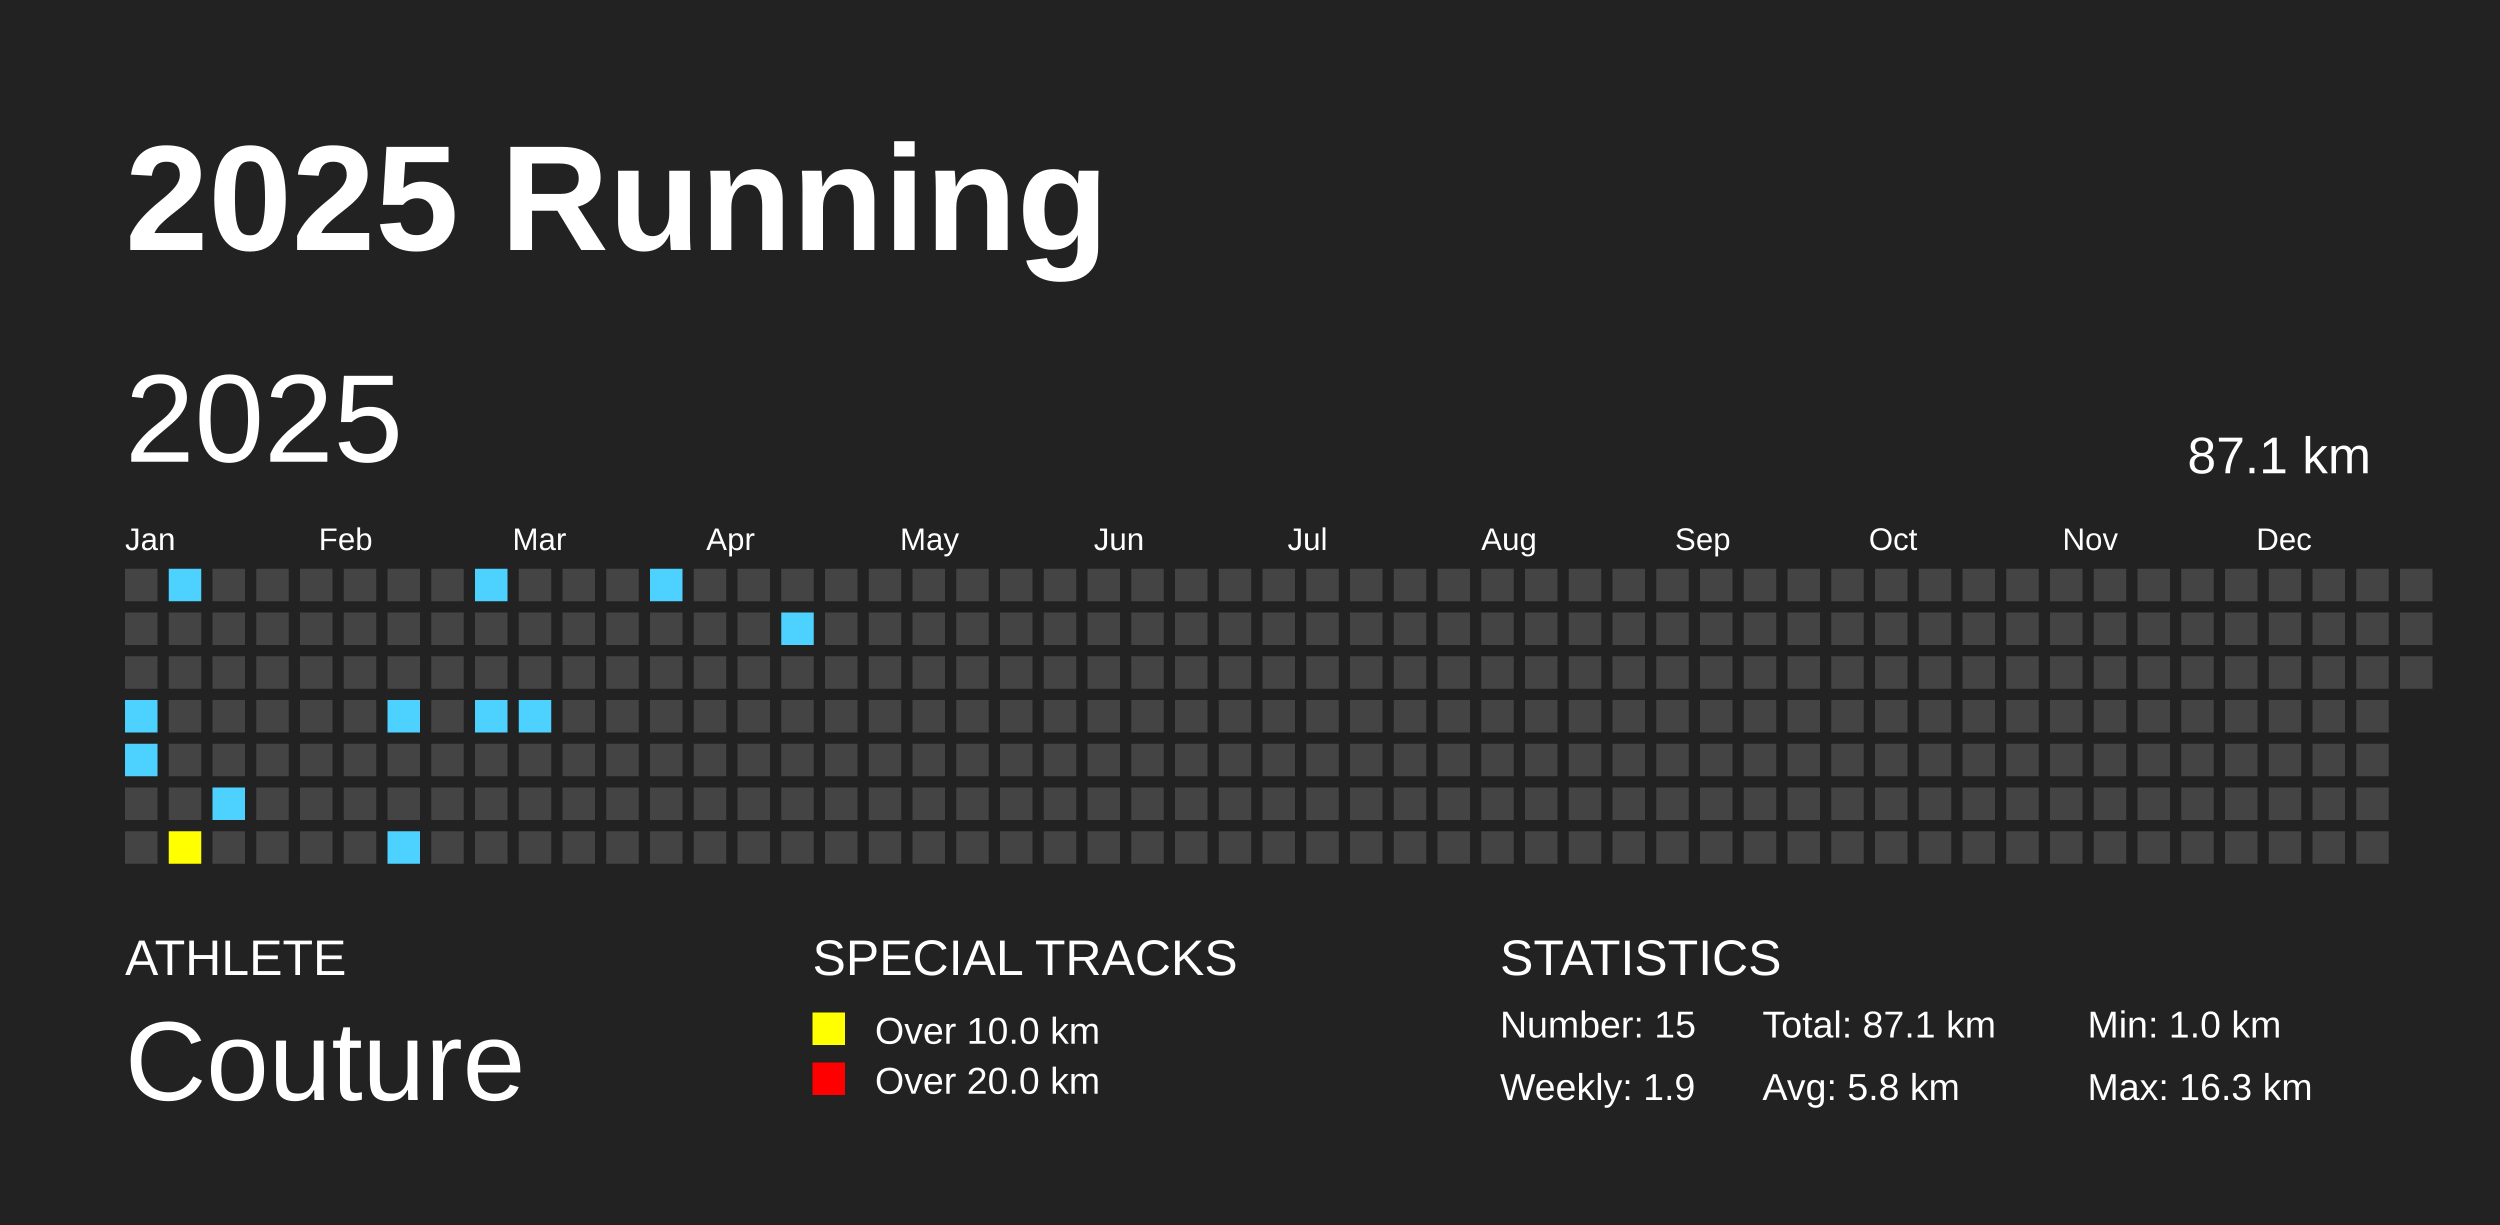
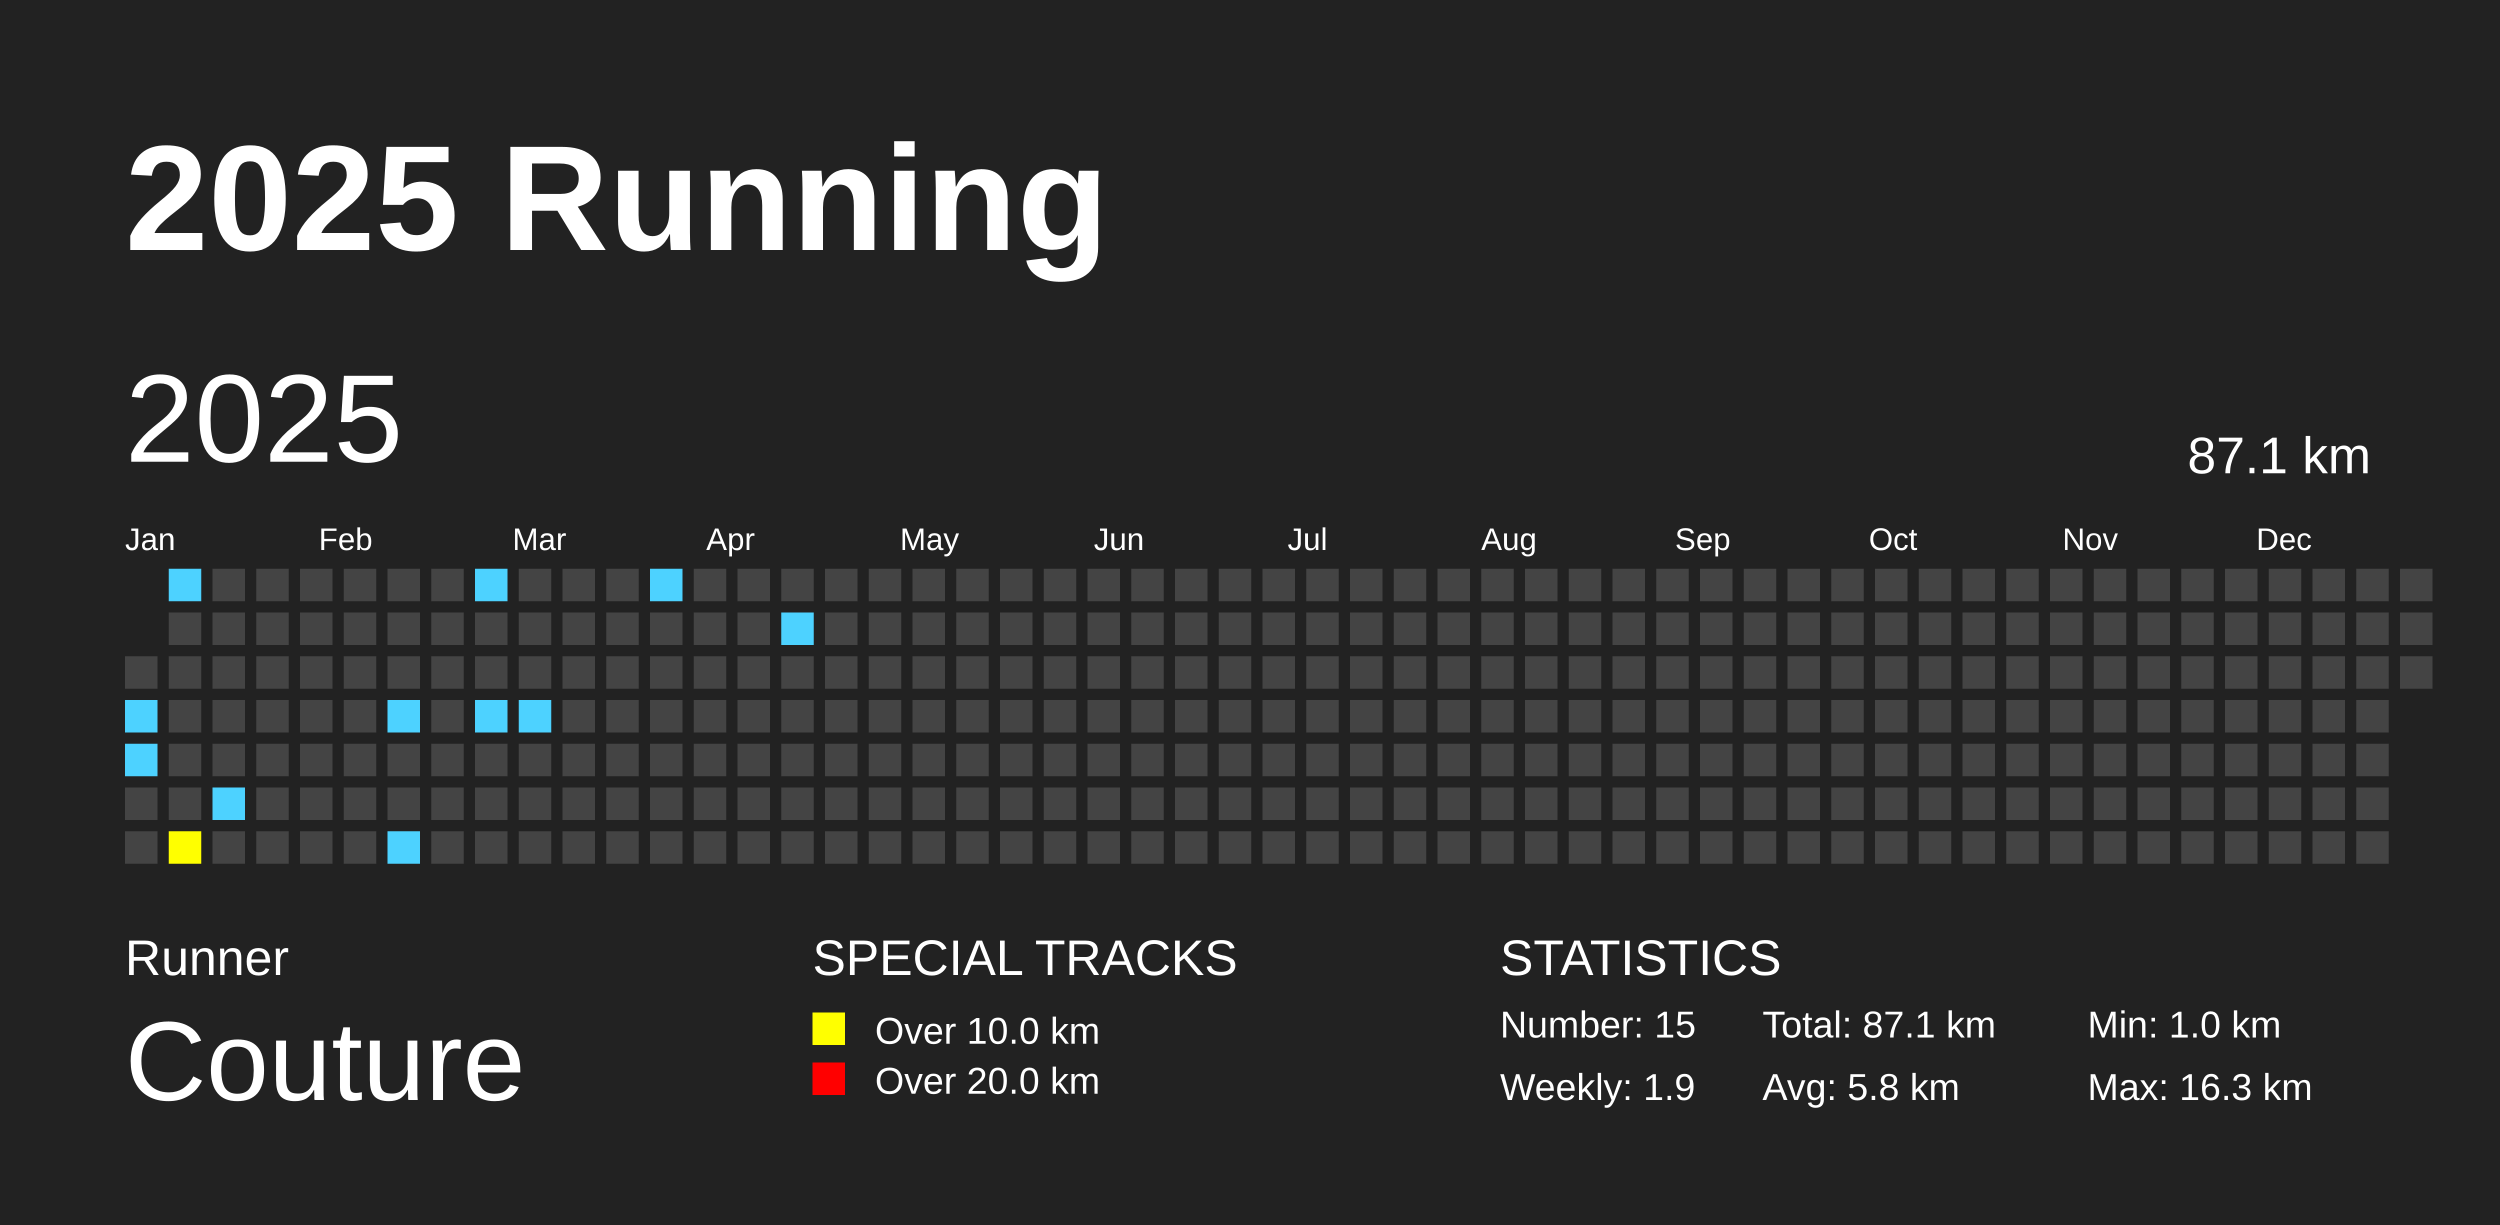
<svg xmlns="http://www.w3.org/2000/svg" baseProfile="full" height="98mm" version="1.1" viewBox="0,0,200,98" width="200mm">
  <defs />
  <rect fill="#222222" height="98" width="200" x="0" y="0" />
  <text fill="#FFFFFF" style="font-size:12px; font-family:Arial; font-weight:bold;" x="10" y="20">2025 Running</text>
-   <text fill="#FFFFFF" style="font-size:4px; font-family:Arial" x="10" y="78">ATHLETE</text>
+   <text fill="#FFFFFF" style="font-size:4px; font-family:Arial" x="10" y="78">Runner</text>
  <text fill="#FFFFFF" style="font-size:9px; font-family:Arial" x="10" y="88">Couture</text>
  <text fill="#FFFFFF" style="font-size:4px; font-family:Arial" x="65" y="78">SPECIAL TRACKS</text>
  <rect fill="yellow" height="2.6" width="2.6" x="65" y="81" />
  <text fill="#FFFFFF" style="font-size:3px; font-family:Arial" x="70" y="83.5">Over 10.0 km</text>
  <rect fill="red" height="2.6" width="2.6" x="65" y="85" />
  <text fill="#FFFFFF" style="font-size:3px; font-family:Arial" x="70" y="87.5">Over 20.0 km</text>
  <text fill="#FFFFFF" style="font-size:4px; font-family:Arial" x="120" y="78">STATISTICS</text>
  <text fill="#FFFFFF" style="font-size:3px; font-family:Arial" x="120" y="83">Number: 15</text>
  <text fill="#FFFFFF" style="font-size:3px; font-family:Arial" x="120" y="88">Weekly: 1.9</text>
  <text fill="#FFFFFF" style="font-size:3px; font-family:Arial" x="141" y="83">Total: 87.1 km</text>
  <text fill="#FFFFFF" style="font-size:3px; font-family:Arial" x="141" y="88">Avg: 5.8 km</text>
  <text fill="#FFFFFF" style="font-size:3px; font-family:Arial" x="167" y="83">Min: 1.0 km</text>
  <text fill="#FFFFFF" style="font-size:3px; font-family:Arial" x="167" y="88">Max: 16.3 km</text>
  <text dominant-baseline="hanging" fill="#FFFFFF" style="font-size:10.0px; font-family:Arial;" x="10" y="30">2025</text>
  <text dominant-baseline="hanging" fill="#FFFFFF" style="font-size:4.125px; font-family:Arial;" x="175" y="35">87.1 km</text>
  <text fill="#FFFFFF" style="font-size:2.5px; font-family:Arial" x="10.0" y="44">Jan</text>
  <text fill="#FFFFFF" style="font-size:2.5px; font-family:Arial" x="25.5" y="44">Feb</text>
  <text fill="#FFFFFF" style="font-size:2.5px; font-family:Arial" x="41.0" y="44">Mar</text>
  <text fill="#FFFFFF" style="font-size:2.5px; font-family:Arial" x="56.5" y="44">Apr</text>
  <text fill="#FFFFFF" style="font-size:2.5px; font-family:Arial" x="72.0" y="44">May</text>
  <text fill="#FFFFFF" style="font-size:2.5px; font-family:Arial" x="87.5" y="44">Jun</text>
  <text fill="#FFFFFF" style="font-size:2.5px; font-family:Arial" x="103.0" y="44">Jul</text>
  <text fill="#FFFFFF" style="font-size:2.5px; font-family:Arial" x="118.5" y="44">Aug</text>
  <text fill="#FFFFFF" style="font-size:2.5px; font-family:Arial" x="134.0" y="44">Sep</text>
  <text fill="#FFFFFF" style="font-size:2.5px; font-family:Arial" x="149.5" y="44">Oct</text>
  <text fill="#FFFFFF" style="font-size:2.5px; font-family:Arial" x="165.0" y="44">Nov</text>
  <text fill="#FFFFFF" style="font-size:2.5px; font-family:Arial" x="180.5" y="44">Dec</text>
-   <rect fill="#444444" height="2.6" width="2.6" x="10.0" y="45.5" />
-   <rect fill="#444444" height="2.6" width="2.6" x="10.0" y="49.0" />
  <rect fill="#444444" height="2.6" width="2.6" x="10.0" y="52.5" />
  <rect fill="#4DD2FF" height="2.6" width="2.6" x="10.0" y="56.0" />
  <rect fill="#4DD2FF" height="2.6" width="2.6" x="10.0" y="59.5" />
  <rect fill="#444444" height="2.6" width="2.6" x="10.0" y="63.0" />
  <rect fill="#444444" height="2.6" width="2.6" x="10.0" y="66.5" />
  <rect fill="#4DD2FF" height="2.6" width="2.6" x="13.5" y="45.5" />
  <rect fill="#444444" height="2.6" width="2.6" x="13.5" y="49.0" />
  <rect fill="#444444" height="2.6" width="2.6" x="13.5" y="52.5" />
  <rect fill="#444444" height="2.6" width="2.6" x="13.5" y="56.0" />
  <rect fill="#444444" height="2.6" width="2.6" x="13.5" y="59.5" />
  <rect fill="#444444" height="2.6" width="2.6" x="13.5" y="63.0" />
  <rect fill="yellow" height="2.6" width="2.6" x="13.5" y="66.5" />
  <rect fill="#444444" height="2.6" width="2.6" x="17.0" y="45.5" />
  <rect fill="#444444" height="2.6" width="2.6" x="17.0" y="49.0" />
  <rect fill="#444444" height="2.6" width="2.6" x="17.0" y="52.5" />
  <rect fill="#444444" height="2.6" width="2.6" x="17.0" y="56.0" />
  <rect fill="#444444" height="2.6" width="2.6" x="17.0" y="59.5" />
  <rect fill="#4DD2FF" height="2.6" width="2.6" x="17.0" y="63.0" />
  <rect fill="#444444" height="2.6" width="2.6" x="17.0" y="66.5" />
  <rect fill="#444444" height="2.6" width="2.6" x="20.5" y="45.5" />
  <rect fill="#444444" height="2.6" width="2.6" x="20.5" y="49.0" />
  <rect fill="#444444" height="2.6" width="2.6" x="20.5" y="52.5" />
  <rect fill="#444444" height="2.6" width="2.6" x="20.5" y="56.0" />
  <rect fill="#444444" height="2.6" width="2.6" x="20.5" y="59.5" />
  <rect fill="#444444" height="2.6" width="2.6" x="20.5" y="63.0" />
  <rect fill="#444444" height="2.6" width="2.6" x="20.5" y="66.5" />
  <rect fill="#444444" height="2.6" width="2.6" x="24.0" y="45.5" />
  <rect fill="#444444" height="2.6" width="2.6" x="24.0" y="49.0" />
  <rect fill="#444444" height="2.6" width="2.6" x="24.0" y="52.5" />
  <rect fill="#444444" height="2.6" width="2.6" x="24.0" y="56.0" />
  <rect fill="#444444" height="2.6" width="2.6" x="24.0" y="59.5" />
  <rect fill="#444444" height="2.6" width="2.6" x="24.0" y="63.0" />
  <rect fill="#444444" height="2.6" width="2.6" x="24.0" y="66.5" />
  <rect fill="#444444" height="2.6" width="2.6" x="27.5" y="45.5" />
  <rect fill="#444444" height="2.6" width="2.6" x="27.5" y="49.0" />
  <rect fill="#444444" height="2.6" width="2.6" x="27.5" y="52.5" />
  <rect fill="#444444" height="2.6" width="2.6" x="27.5" y="56.0" />
  <rect fill="#444444" height="2.6" width="2.6" x="27.5" y="59.5" />
  <rect fill="#444444" height="2.6" width="2.6" x="27.5" y="63.0" />
  <rect fill="#444444" height="2.6" width="2.6" x="27.5" y="66.5" />
  <rect fill="#444444" height="2.6" width="2.6" x="31.0" y="45.5" />
  <rect fill="#444444" height="2.6" width="2.6" x="31.0" y="49.0" />
  <rect fill="#444444" height="2.6" width="2.6" x="31.0" y="52.5" />
  <rect fill="#4DD2FF" height="2.6" width="2.6" x="31.0" y="56.0" />
  <rect fill="#444444" height="2.6" width="2.6" x="31.0" y="59.5" />
  <rect fill="#444444" height="2.6" width="2.6" x="31.0" y="63.0" />
  <rect fill="#4DD2FF" height="2.6" width="2.6" x="31.0" y="66.5" />
  <rect fill="#444444" height="2.6" width="2.6" x="34.5" y="45.5" />
  <rect fill="#444444" height="2.6" width="2.6" x="34.5" y="49.0" />
  <rect fill="#444444" height="2.6" width="2.6" x="34.5" y="52.5" />
  <rect fill="#444444" height="2.6" width="2.6" x="34.5" y="56.0" />
  <rect fill="#444444" height="2.6" width="2.6" x="34.5" y="59.5" />
  <rect fill="#444444" height="2.6" width="2.6" x="34.5" y="63.0" />
  <rect fill="#444444" height="2.6" width="2.6" x="34.5" y="66.5" />
  <rect fill="#4DD2FF" height="2.6" width="2.6" x="38.0" y="45.5" />
  <rect fill="#444444" height="2.6" width="2.6" x="38.0" y="49.0" />
  <rect fill="#444444" height="2.6" width="2.6" x="38.0" y="52.5" />
  <rect fill="#4DD2FF" height="2.6" width="2.6" x="38.0" y="56.0" />
  <rect fill="#444444" height="2.6" width="2.6" x="38.0" y="59.5" />
  <rect fill="#444444" height="2.6" width="2.6" x="38.0" y="63.0" />
  <rect fill="#444444" height="2.6" width="2.6" x="38.0" y="66.5" />
  <rect fill="#444444" height="2.6" width="2.6" x="41.5" y="45.5" />
  <rect fill="#444444" height="2.6" width="2.6" x="41.5" y="49.0" />
  <rect fill="#444444" height="2.6" width="2.6" x="41.5" y="52.5" />
  <rect fill="#4DD2FF" height="2.6" width="2.6" x="41.5" y="56.0" />
  <rect fill="#444444" height="2.6" width="2.6" x="41.5" y="59.5" />
  <rect fill="#444444" height="2.6" width="2.6" x="41.5" y="63.0" />
  <rect fill="#444444" height="2.6" width="2.6" x="41.5" y="66.5" />
  <rect fill="#444444" height="2.6" width="2.6" x="45.0" y="45.5" />
  <rect fill="#444444" height="2.6" width="2.6" x="45.0" y="49.0" />
  <rect fill="#444444" height="2.6" width="2.6" x="45.0" y="52.5" />
  <rect fill="#444444" height="2.6" width="2.6" x="45.0" y="56.0" />
  <rect fill="#444444" height="2.6" width="2.6" x="45.0" y="59.5" />
  <rect fill="#444444" height="2.6" width="2.6" x="45.0" y="63.0" />
  <rect fill="#444444" height="2.6" width="2.6" x="45.0" y="66.5" />
  <rect fill="#444444" height="2.6" width="2.6" x="48.5" y="45.5" />
  <rect fill="#444444" height="2.6" width="2.6" x="48.5" y="49.0" />
  <rect fill="#444444" height="2.6" width="2.6" x="48.5" y="52.5" />
  <rect fill="#444444" height="2.6" width="2.6" x="48.5" y="56.0" />
  <rect fill="#444444" height="2.6" width="2.6" x="48.5" y="59.5" />
  <rect fill="#444444" height="2.6" width="2.6" x="48.5" y="63.0" />
  <rect fill="#444444" height="2.6" width="2.6" x="48.5" y="66.5" />
  <rect fill="#4DD2FF" height="2.6" width="2.6" x="52.0" y="45.5" />
  <rect fill="#444444" height="2.6" width="2.6" x="52.0" y="49.0" />
  <rect fill="#444444" height="2.6" width="2.6" x="52.0" y="52.5" />
  <rect fill="#444444" height="2.6" width="2.6" x="52.0" y="56.0" />
  <rect fill="#444444" height="2.6" width="2.6" x="52.0" y="59.5" />
  <rect fill="#444444" height="2.6" width="2.6" x="52.0" y="63.0" />
  <rect fill="#444444" height="2.6" width="2.6" x="52.0" y="66.5" />
  <rect fill="#444444" height="2.6" width="2.6" x="55.5" y="45.5" />
  <rect fill="#444444" height="2.6" width="2.6" x="55.5" y="49.0" />
  <rect fill="#444444" height="2.6" width="2.6" x="55.5" y="52.5" />
  <rect fill="#444444" height="2.6" width="2.6" x="55.5" y="56.0" />
  <rect fill="#444444" height="2.6" width="2.6" x="55.5" y="59.5" />
  <rect fill="#444444" height="2.6" width="2.6" x="55.5" y="63.0" />
  <rect fill="#444444" height="2.6" width="2.6" x="55.5" y="66.5" />
  <rect fill="#444444" height="2.6" width="2.6" x="59.0" y="45.5" />
  <rect fill="#444444" height="2.6" width="2.6" x="59.0" y="49.0" />
  <rect fill="#444444" height="2.6" width="2.6" x="59.0" y="52.5" />
  <rect fill="#444444" height="2.6" width="2.6" x="59.0" y="56.0" />
  <rect fill="#444444" height="2.6" width="2.6" x="59.0" y="59.5" />
  <rect fill="#444444" height="2.6" width="2.6" x="59.0" y="63.0" />
  <rect fill="#444444" height="2.6" width="2.6" x="59.0" y="66.5" />
  <rect fill="#444444" height="2.6" width="2.6" x="62.5" y="45.5" />
  <rect fill="#4DD2FF" height="2.6" width="2.6" x="62.5" y="49.0" />
  <rect fill="#444444" height="2.6" width="2.6" x="62.5" y="52.5" />
  <rect fill="#444444" height="2.6" width="2.6" x="62.5" y="56.0" />
  <rect fill="#444444" height="2.6" width="2.6" x="62.5" y="59.5" />
  <rect fill="#444444" height="2.6" width="2.6" x="62.5" y="63.0" />
  <rect fill="#444444" height="2.6" width="2.6" x="62.5" y="66.5" />
  <rect fill="#444444" height="2.6" width="2.6" x="66.0" y="45.5" />
  <rect fill="#444444" height="2.6" width="2.6" x="66.0" y="49.0" />
  <rect fill="#444444" height="2.6" width="2.6" x="66.0" y="52.5" />
  <rect fill="#444444" height="2.6" width="2.6" x="66.0" y="56.0" />
  <rect fill="#444444" height="2.6" width="2.6" x="66.0" y="59.5" />
  <rect fill="#444444" height="2.6" width="2.6" x="66.0" y="63.0" />
  <rect fill="#444444" height="2.6" width="2.6" x="66.0" y="66.5" />
  <rect fill="#444444" height="2.6" width="2.6" x="69.5" y="45.5" />
  <rect fill="#444444" height="2.6" width="2.6" x="69.5" y="49.0" />
  <rect fill="#444444" height="2.6" width="2.6" x="69.5" y="52.5" />
  <rect fill="#444444" height="2.6" width="2.6" x="69.5" y="56.0" />
  <rect fill="#444444" height="2.6" width="2.6" x="69.5" y="59.5" />
  <rect fill="#444444" height="2.6" width="2.6" x="69.5" y="63.0" />
  <rect fill="#444444" height="2.6" width="2.6" x="69.5" y="66.5" />
  <rect fill="#444444" height="2.6" width="2.6" x="73.0" y="45.5" />
  <rect fill="#444444" height="2.6" width="2.6" x="73.0" y="49.0" />
  <rect fill="#444444" height="2.6" width="2.6" x="73.0" y="52.5" />
  <rect fill="#444444" height="2.6" width="2.6" x="73.0" y="56.0" />
  <rect fill="#444444" height="2.6" width="2.6" x="73.0" y="59.5" />
  <rect fill="#444444" height="2.6" width="2.6" x="73.0" y="63.0" />
  <rect fill="#444444" height="2.6" width="2.6" x="73.0" y="66.5" />
  <rect fill="#444444" height="2.6" width="2.6" x="76.5" y="45.5" />
  <rect fill="#444444" height="2.6" width="2.6" x="76.5" y="49.0" />
  <rect fill="#444444" height="2.6" width="2.6" x="76.5" y="52.5" />
  <rect fill="#444444" height="2.6" width="2.6" x="76.5" y="56.0" />
  <rect fill="#444444" height="2.6" width="2.6" x="76.5" y="59.5" />
  <rect fill="#444444" height="2.6" width="2.6" x="76.5" y="63.0" />
  <rect fill="#444444" height="2.6" width="2.6" x="76.5" y="66.5" />
  <rect fill="#444444" height="2.6" width="2.6" x="80.0" y="45.5" />
  <rect fill="#444444" height="2.6" width="2.6" x="80.0" y="49.0" />
  <rect fill="#444444" height="2.6" width="2.6" x="80.0" y="52.5" />
  <rect fill="#444444" height="2.6" width="2.6" x="80.0" y="56.0" />
  <rect fill="#444444" height="2.6" width="2.6" x="80.0" y="59.5" />
  <rect fill="#444444" height="2.6" width="2.6" x="80.0" y="63.0" />
  <rect fill="#444444" height="2.6" width="2.6" x="80.0" y="66.5" />
  <rect fill="#444444" height="2.6" width="2.6" x="83.5" y="45.5" />
  <rect fill="#444444" height="2.6" width="2.6" x="83.5" y="49.0" />
  <rect fill="#444444" height="2.6" width="2.6" x="83.5" y="52.5" />
  <rect fill="#444444" height="2.6" width="2.6" x="83.5" y="56.0" />
  <rect fill="#444444" height="2.6" width="2.6" x="83.5" y="59.5" />
  <rect fill="#444444" height="2.6" width="2.6" x="83.5" y="63.0" />
  <rect fill="#444444" height="2.6" width="2.6" x="83.5" y="66.5" />
  <rect fill="#444444" height="2.6" width="2.6" x="87.0" y="45.5" />
  <rect fill="#444444" height="2.6" width="2.6" x="87.0" y="49.0" />
  <rect fill="#444444" height="2.6" width="2.6" x="87.0" y="52.5" />
  <rect fill="#444444" height="2.6" width="2.6" x="87.0" y="56.0" />
  <rect fill="#444444" height="2.6" width="2.6" x="87.0" y="59.5" />
  <rect fill="#444444" height="2.6" width="2.6" x="87.0" y="63.0" />
  <rect fill="#444444" height="2.6" width="2.6" x="87.0" y="66.5" />
  <rect fill="#444444" height="2.6" width="2.6" x="90.5" y="45.5" />
  <rect fill="#444444" height="2.6" width="2.6" x="90.5" y="49.0" />
  <rect fill="#444444" height="2.6" width="2.6" x="90.5" y="52.5" />
  <rect fill="#444444" height="2.6" width="2.6" x="90.5" y="56.0" />
  <rect fill="#444444" height="2.6" width="2.6" x="90.5" y="59.5" />
  <rect fill="#444444" height="2.6" width="2.6" x="90.5" y="63.0" />
  <rect fill="#444444" height="2.6" width="2.6" x="90.5" y="66.5" />
  <rect fill="#444444" height="2.6" width="2.6" x="94.0" y="45.5" />
  <rect fill="#444444" height="2.6" width="2.6" x="94.0" y="49.0" />
  <rect fill="#444444" height="2.6" width="2.6" x="94.0" y="52.5" />
  <rect fill="#444444" height="2.6" width="2.6" x="94.0" y="56.0" />
  <rect fill="#444444" height="2.6" width="2.6" x="94.0" y="59.5" />
  <rect fill="#444444" height="2.6" width="2.6" x="94.0" y="63.0" />
  <rect fill="#444444" height="2.6" width="2.6" x="94.0" y="66.5" />
  <rect fill="#444444" height="2.6" width="2.6" x="97.5" y="45.5" />
  <rect fill="#444444" height="2.6" width="2.6" x="97.5" y="49.0" />
  <rect fill="#444444" height="2.6" width="2.6" x="97.5" y="52.5" />
  <rect fill="#444444" height="2.6" width="2.6" x="97.5" y="56.0" />
  <rect fill="#444444" height="2.6" width="2.6" x="97.5" y="59.5" />
  <rect fill="#444444" height="2.6" width="2.6" x="97.5" y="63.0" />
  <rect fill="#444444" height="2.6" width="2.6" x="97.5" y="66.5" />
  <rect fill="#444444" height="2.6" width="2.6" x="101.0" y="45.5" />
  <rect fill="#444444" height="2.6" width="2.6" x="101.0" y="49.0" />
  <rect fill="#444444" height="2.6" width="2.6" x="101.0" y="52.5" />
  <rect fill="#444444" height="2.6" width="2.6" x="101.0" y="56.0" />
  <rect fill="#444444" height="2.6" width="2.6" x="101.0" y="59.5" />
  <rect fill="#444444" height="2.6" width="2.6" x="101.0" y="63.0" />
  <rect fill="#444444" height="2.6" width="2.6" x="101.0" y="66.5" />
  <rect fill="#444444" height="2.6" width="2.6" x="104.5" y="45.5" />
  <rect fill="#444444" height="2.6" width="2.6" x="104.5" y="49.0" />
  <rect fill="#444444" height="2.6" width="2.6" x="104.5" y="52.5" />
  <rect fill="#444444" height="2.6" width="2.6" x="104.5" y="56.0" />
  <rect fill="#444444" height="2.6" width="2.6" x="104.5" y="59.5" />
  <rect fill="#444444" height="2.6" width="2.6" x="104.5" y="63.0" />
  <rect fill="#444444" height="2.6" width="2.6" x="104.5" y="66.5" />
  <rect fill="#444444" height="2.6" width="2.6" x="108.0" y="45.5" />
  <rect fill="#444444" height="2.6" width="2.6" x="108.0" y="49.0" />
  <rect fill="#444444" height="2.6" width="2.6" x="108.0" y="52.5" />
  <rect fill="#444444" height="2.6" width="2.6" x="108.0" y="56.0" />
  <rect fill="#444444" height="2.6" width="2.6" x="108.0" y="59.5" />
  <rect fill="#444444" height="2.6" width="2.6" x="108.0" y="63.0" />
  <rect fill="#444444" height="2.6" width="2.6" x="108.0" y="66.5" />
  <rect fill="#444444" height="2.6" width="2.6" x="111.5" y="45.5" />
  <rect fill="#444444" height="2.6" width="2.6" x="111.5" y="49.0" />
  <rect fill="#444444" height="2.6" width="2.6" x="111.5" y="52.5" />
  <rect fill="#444444" height="2.6" width="2.6" x="111.5" y="56.0" />
  <rect fill="#444444" height="2.6" width="2.6" x="111.5" y="59.5" />
  <rect fill="#444444" height="2.6" width="2.6" x="111.5" y="63.0" />
  <rect fill="#444444" height="2.6" width="2.6" x="111.5" y="66.5" />
  <rect fill="#444444" height="2.6" width="2.6" x="115.0" y="45.5" />
  <rect fill="#444444" height="2.6" width="2.6" x="115.0" y="49.0" />
  <rect fill="#444444" height="2.6" width="2.6" x="115.0" y="52.5" />
  <rect fill="#444444" height="2.6" width="2.6" x="115.0" y="56.0" />
  <rect fill="#444444" height="2.6" width="2.6" x="115.0" y="59.5" />
  <rect fill="#444444" height="2.6" width="2.6" x="115.0" y="63.0" />
  <rect fill="#444444" height="2.6" width="2.6" x="115.0" y="66.5" />
  <rect fill="#444444" height="2.6" width="2.6" x="118.5" y="45.5" />
  <rect fill="#444444" height="2.6" width="2.6" x="118.5" y="49.0" />
  <rect fill="#444444" height="2.6" width="2.6" x="118.5" y="52.5" />
  <rect fill="#444444" height="2.6" width="2.6" x="118.5" y="56.0" />
  <rect fill="#444444" height="2.6" width="2.6" x="118.5" y="59.5" />
  <rect fill="#444444" height="2.6" width="2.6" x="118.5" y="63.0" />
  <rect fill="#444444" height="2.6" width="2.6" x="118.5" y="66.5" />
  <rect fill="#444444" height="2.6" width="2.6" x="122.0" y="45.5" />
  <rect fill="#444444" height="2.6" width="2.6" x="122.0" y="49.0" />
  <rect fill="#444444" height="2.6" width="2.6" x="122.0" y="52.5" />
  <rect fill="#444444" height="2.6" width="2.6" x="122.0" y="56.0" />
  <rect fill="#444444" height="2.6" width="2.6" x="122.0" y="59.5" />
  <rect fill="#444444" height="2.6" width="2.6" x="122.0" y="63.0" />
  <rect fill="#444444" height="2.6" width="2.6" x="122.0" y="66.5" />
  <rect fill="#444444" height="2.6" width="2.6" x="125.5" y="45.5" />
  <rect fill="#444444" height="2.6" width="2.6" x="125.5" y="49.0" />
  <rect fill="#444444" height="2.6" width="2.6" x="125.5" y="52.5" />
  <rect fill="#444444" height="2.6" width="2.6" x="125.5" y="56.0" />
  <rect fill="#444444" height="2.6" width="2.6" x="125.5" y="59.5" />
  <rect fill="#444444" height="2.6" width="2.6" x="125.5" y="63.0" />
  <rect fill="#444444" height="2.6" width="2.6" x="125.5" y="66.5" />
  <rect fill="#444444" height="2.6" width="2.6" x="129.0" y="45.5" />
  <rect fill="#444444" height="2.6" width="2.6" x="129.0" y="49.0" />
  <rect fill="#444444" height="2.6" width="2.6" x="129.0" y="52.5" />
  <rect fill="#444444" height="2.6" width="2.6" x="129.0" y="56.0" />
  <rect fill="#444444" height="2.6" width="2.6" x="129.0" y="59.5" />
  <rect fill="#444444" height="2.6" width="2.6" x="129.0" y="63.0" />
  <rect fill="#444444" height="2.6" width="2.6" x="129.0" y="66.5" />
  <rect fill="#444444" height="2.6" width="2.6" x="132.5" y="45.5" />
  <rect fill="#444444" height="2.6" width="2.6" x="132.5" y="49.0" />
  <rect fill="#444444" height="2.6" width="2.6" x="132.5" y="52.5" />
  <rect fill="#444444" height="2.6" width="2.6" x="132.5" y="56.0" />
  <rect fill="#444444" height="2.6" width="2.6" x="132.5" y="59.5" />
  <rect fill="#444444" height="2.6" width="2.6" x="132.5" y="63.0" />
  <rect fill="#444444" height="2.6" width="2.6" x="132.5" y="66.5" />
  <rect fill="#444444" height="2.6" width="2.6" x="136.0" y="45.5" />
  <rect fill="#444444" height="2.6" width="2.6" x="136.0" y="49.0" />
  <rect fill="#444444" height="2.6" width="2.6" x="136.0" y="52.5" />
  <rect fill="#444444" height="2.6" width="2.6" x="136.0" y="56.0" />
  <rect fill="#444444" height="2.6" width="2.6" x="136.0" y="59.5" />
  <rect fill="#444444" height="2.6" width="2.6" x="136.0" y="63.0" />
  <rect fill="#444444" height="2.6" width="2.6" x="136.0" y="66.5" />
  <rect fill="#444444" height="2.6" width="2.6" x="139.5" y="45.5" />
  <rect fill="#444444" height="2.6" width="2.6" x="139.5" y="49.0" />
  <rect fill="#444444" height="2.6" width="2.6" x="139.5" y="52.5" />
  <rect fill="#444444" height="2.6" width="2.6" x="139.5" y="56.0" />
  <rect fill="#444444" height="2.6" width="2.6" x="139.5" y="59.5" />
  <rect fill="#444444" height="2.6" width="2.6" x="139.5" y="63.0" />
  <rect fill="#444444" height="2.6" width="2.6" x="139.5" y="66.5" />
  <rect fill="#444444" height="2.6" width="2.6" x="143.0" y="45.5" />
  <rect fill="#444444" height="2.6" width="2.6" x="143.0" y="49.0" />
  <rect fill="#444444" height="2.6" width="2.6" x="143.0" y="52.5" />
  <rect fill="#444444" height="2.6" width="2.6" x="143.0" y="56.0" />
  <rect fill="#444444" height="2.6" width="2.6" x="143.0" y="59.5" />
  <rect fill="#444444" height="2.6" width="2.6" x="143.0" y="63.0" />
  <rect fill="#444444" height="2.6" width="2.6" x="143.0" y="66.5" />
  <rect fill="#444444" height="2.6" width="2.6" x="146.5" y="45.5" />
  <rect fill="#444444" height="2.6" width="2.6" x="146.5" y="49.0" />
  <rect fill="#444444" height="2.6" width="2.6" x="146.5" y="52.5" />
  <rect fill="#444444" height="2.6" width="2.6" x="146.5" y="56.0" />
  <rect fill="#444444" height="2.6" width="2.6" x="146.5" y="59.5" />
  <rect fill="#444444" height="2.6" width="2.6" x="146.5" y="63.0" />
  <rect fill="#444444" height="2.6" width="2.6" x="146.5" y="66.5" />
  <rect fill="#444444" height="2.6" width="2.6" x="150.0" y="45.5" />
  <rect fill="#444444" height="2.6" width="2.6" x="150.0" y="49.0" />
  <rect fill="#444444" height="2.6" width="2.6" x="150.0" y="52.5" />
  <rect fill="#444444" height="2.6" width="2.6" x="150.0" y="56.0" />
  <rect fill="#444444" height="2.6" width="2.6" x="150.0" y="59.5" />
  <rect fill="#444444" height="2.6" width="2.6" x="150.0" y="63.0" />
  <rect fill="#444444" height="2.6" width="2.6" x="150.0" y="66.5" />
  <rect fill="#444444" height="2.6" width="2.6" x="153.5" y="45.5" />
  <rect fill="#444444" height="2.6" width="2.6" x="153.5" y="49.0" />
  <rect fill="#444444" height="2.6" width="2.6" x="153.5" y="52.5" />
  <rect fill="#444444" height="2.6" width="2.6" x="153.5" y="56.0" />
  <rect fill="#444444" height="2.6" width="2.6" x="153.5" y="59.5" />
  <rect fill="#444444" height="2.6" width="2.6" x="153.5" y="63.0" />
  <rect fill="#444444" height="2.6" width="2.6" x="153.5" y="66.5" />
  <rect fill="#444444" height="2.6" width="2.6" x="157.0" y="45.5" />
  <rect fill="#444444" height="2.6" width="2.6" x="157.0" y="49.0" />
  <rect fill="#444444" height="2.6" width="2.6" x="157.0" y="52.5" />
  <rect fill="#444444" height="2.6" width="2.6" x="157.0" y="56.0" />
  <rect fill="#444444" height="2.6" width="2.6" x="157.0" y="59.5" />
  <rect fill="#444444" height="2.6" width="2.6" x="157.0" y="63.0" />
  <rect fill="#444444" height="2.6" width="2.6" x="157.0" y="66.5" />
  <rect fill="#444444" height="2.6" width="2.6" x="160.5" y="45.5" />
  <rect fill="#444444" height="2.6" width="2.6" x="160.5" y="49.0" />
  <rect fill="#444444" height="2.6" width="2.6" x="160.5" y="52.5" />
  <rect fill="#444444" height="2.6" width="2.6" x="160.5" y="56.0" />
  <rect fill="#444444" height="2.6" width="2.6" x="160.5" y="59.5" />
  <rect fill="#444444" height="2.6" width="2.6" x="160.5" y="63.0" />
  <rect fill="#444444" height="2.6" width="2.6" x="160.5" y="66.5" />
  <rect fill="#444444" height="2.6" width="2.6" x="164.0" y="45.5" />
  <rect fill="#444444" height="2.6" width="2.6" x="164.0" y="49.0" />
  <rect fill="#444444" height="2.6" width="2.6" x="164.0" y="52.5" />
  <rect fill="#444444" height="2.6" width="2.6" x="164.0" y="56.0" />
  <rect fill="#444444" height="2.6" width="2.6" x="164.0" y="59.5" />
  <rect fill="#444444" height="2.6" width="2.6" x="164.0" y="63.0" />
  <rect fill="#444444" height="2.6" width="2.6" x="164.0" y="66.5" />
  <rect fill="#444444" height="2.6" width="2.6" x="167.5" y="45.5" />
  <rect fill="#444444" height="2.6" width="2.6" x="167.5" y="49.0" />
  <rect fill="#444444" height="2.6" width="2.6" x="167.5" y="52.5" />
  <rect fill="#444444" height="2.6" width="2.6" x="167.5" y="56.0" />
  <rect fill="#444444" height="2.6" width="2.6" x="167.5" y="59.5" />
  <rect fill="#444444" height="2.6" width="2.6" x="167.5" y="63.0" />
  <rect fill="#444444" height="2.6" width="2.6" x="167.5" y="66.5" />
  <rect fill="#444444" height="2.6" width="2.6" x="171.0" y="45.5" />
  <rect fill="#444444" height="2.6" width="2.6" x="171.0" y="49.0" />
  <rect fill="#444444" height="2.6" width="2.6" x="171.0" y="52.5" />
  <rect fill="#444444" height="2.6" width="2.6" x="171.0" y="56.0" />
  <rect fill="#444444" height="2.6" width="2.6" x="171.0" y="59.5" />
  <rect fill="#444444" height="2.6" width="2.6" x="171.0" y="63.0" />
  <rect fill="#444444" height="2.6" width="2.6" x="171.0" y="66.5" />
  <rect fill="#444444" height="2.6" width="2.6" x="174.5" y="45.5" />
  <rect fill="#444444" height="2.6" width="2.6" x="174.5" y="49.0" />
  <rect fill="#444444" height="2.6" width="2.6" x="174.5" y="52.5" />
  <rect fill="#444444" height="2.6" width="2.6" x="174.5" y="56.0" />
  <rect fill="#444444" height="2.6" width="2.6" x="174.5" y="59.5" />
  <rect fill="#444444" height="2.6" width="2.6" x="174.5" y="63.0" />
  <rect fill="#444444" height="2.6" width="2.6" x="174.5" y="66.5" />
  <rect fill="#444444" height="2.6" width="2.6" x="178.0" y="45.5" />
  <rect fill="#444444" height="2.6" width="2.6" x="178.0" y="49.0" />
  <rect fill="#444444" height="2.6" width="2.6" x="178.0" y="52.5" />
  <rect fill="#444444" height="2.6" width="2.6" x="178.0" y="56.0" />
  <rect fill="#444444" height="2.6" width="2.6" x="178.0" y="59.5" />
  <rect fill="#444444" height="2.6" width="2.6" x="178.0" y="63.0" />
  <rect fill="#444444" height="2.6" width="2.6" x="178.0" y="66.5" />
  <rect fill="#444444" height="2.6" width="2.6" x="181.5" y="45.5" />
  <rect fill="#444444" height="2.6" width="2.6" x="181.5" y="49.0" />
  <rect fill="#444444" height="2.6" width="2.6" x="181.5" y="52.5" />
  <rect fill="#444444" height="2.6" width="2.6" x="181.5" y="56.0" />
  <rect fill="#444444" height="2.6" width="2.6" x="181.5" y="59.5" />
  <rect fill="#444444" height="2.6" width="2.6" x="181.5" y="63.0" />
  <rect fill="#444444" height="2.6" width="2.6" x="181.5" y="66.5" />
  <rect fill="#444444" height="2.6" width="2.6" x="185.0" y="45.5" />
  <rect fill="#444444" height="2.6" width="2.6" x="185.0" y="49.0" />
  <rect fill="#444444" height="2.6" width="2.6" x="185.0" y="52.5" />
  <rect fill="#444444" height="2.6" width="2.6" x="185.0" y="56.0" />
  <rect fill="#444444" height="2.6" width="2.6" x="185.0" y="59.5" />
  <rect fill="#444444" height="2.6" width="2.6" x="185.0" y="63.0" />
  <rect fill="#444444" height="2.6" width="2.6" x="185.0" y="66.5" />
  <rect fill="#444444" height="2.6" width="2.6" x="188.5" y="45.5" />
  <rect fill="#444444" height="2.6" width="2.6" x="188.5" y="49.0" />
  <rect fill="#444444" height="2.6" width="2.6" x="188.5" y="52.5" />
  <rect fill="#444444" height="2.6" width="2.6" x="188.5" y="56.0" />
  <rect fill="#444444" height="2.6" width="2.6" x="188.5" y="59.5" />
  <rect fill="#444444" height="2.6" width="2.6" x="188.5" y="63.0" />
  <rect fill="#444444" height="2.6" width="2.6" x="188.5" y="66.5" />
  <rect fill="#444444" height="2.6" width="2.6" x="192.0" y="45.5" />
  <rect fill="#444444" height="2.6" width="2.6" x="192.0" y="49.0" />
  <rect fill="#444444" height="2.6" width="2.6" x="192.0" y="52.5" />
</svg>
